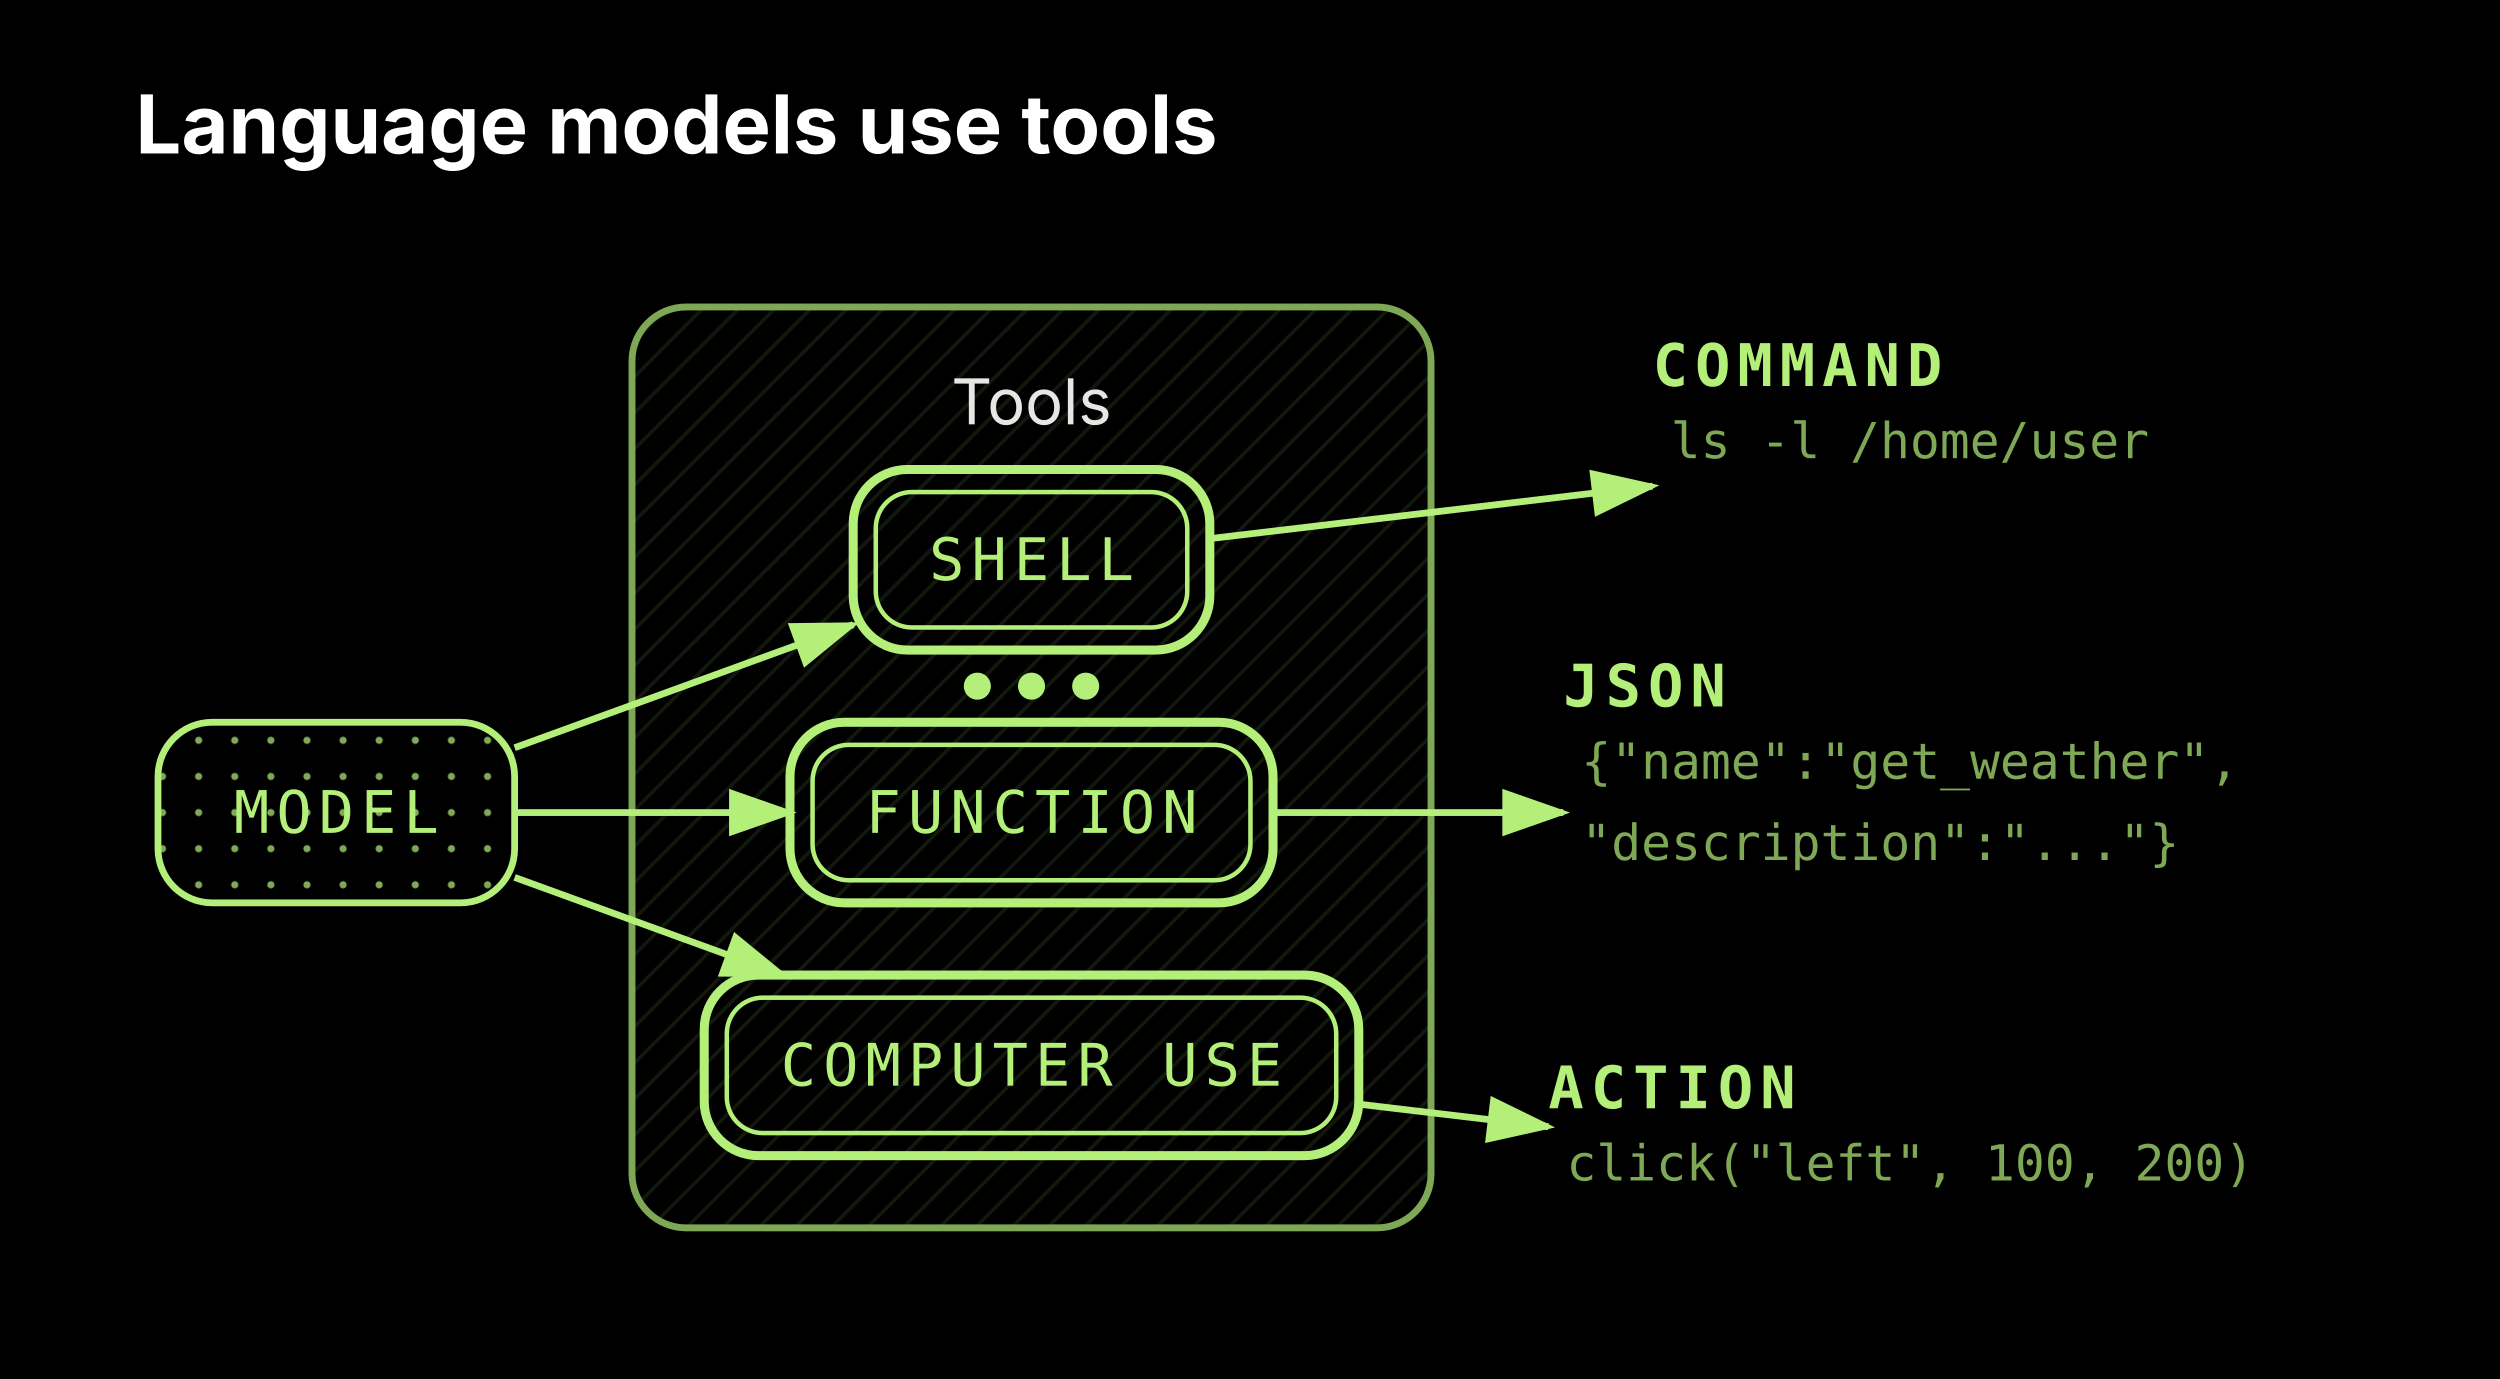
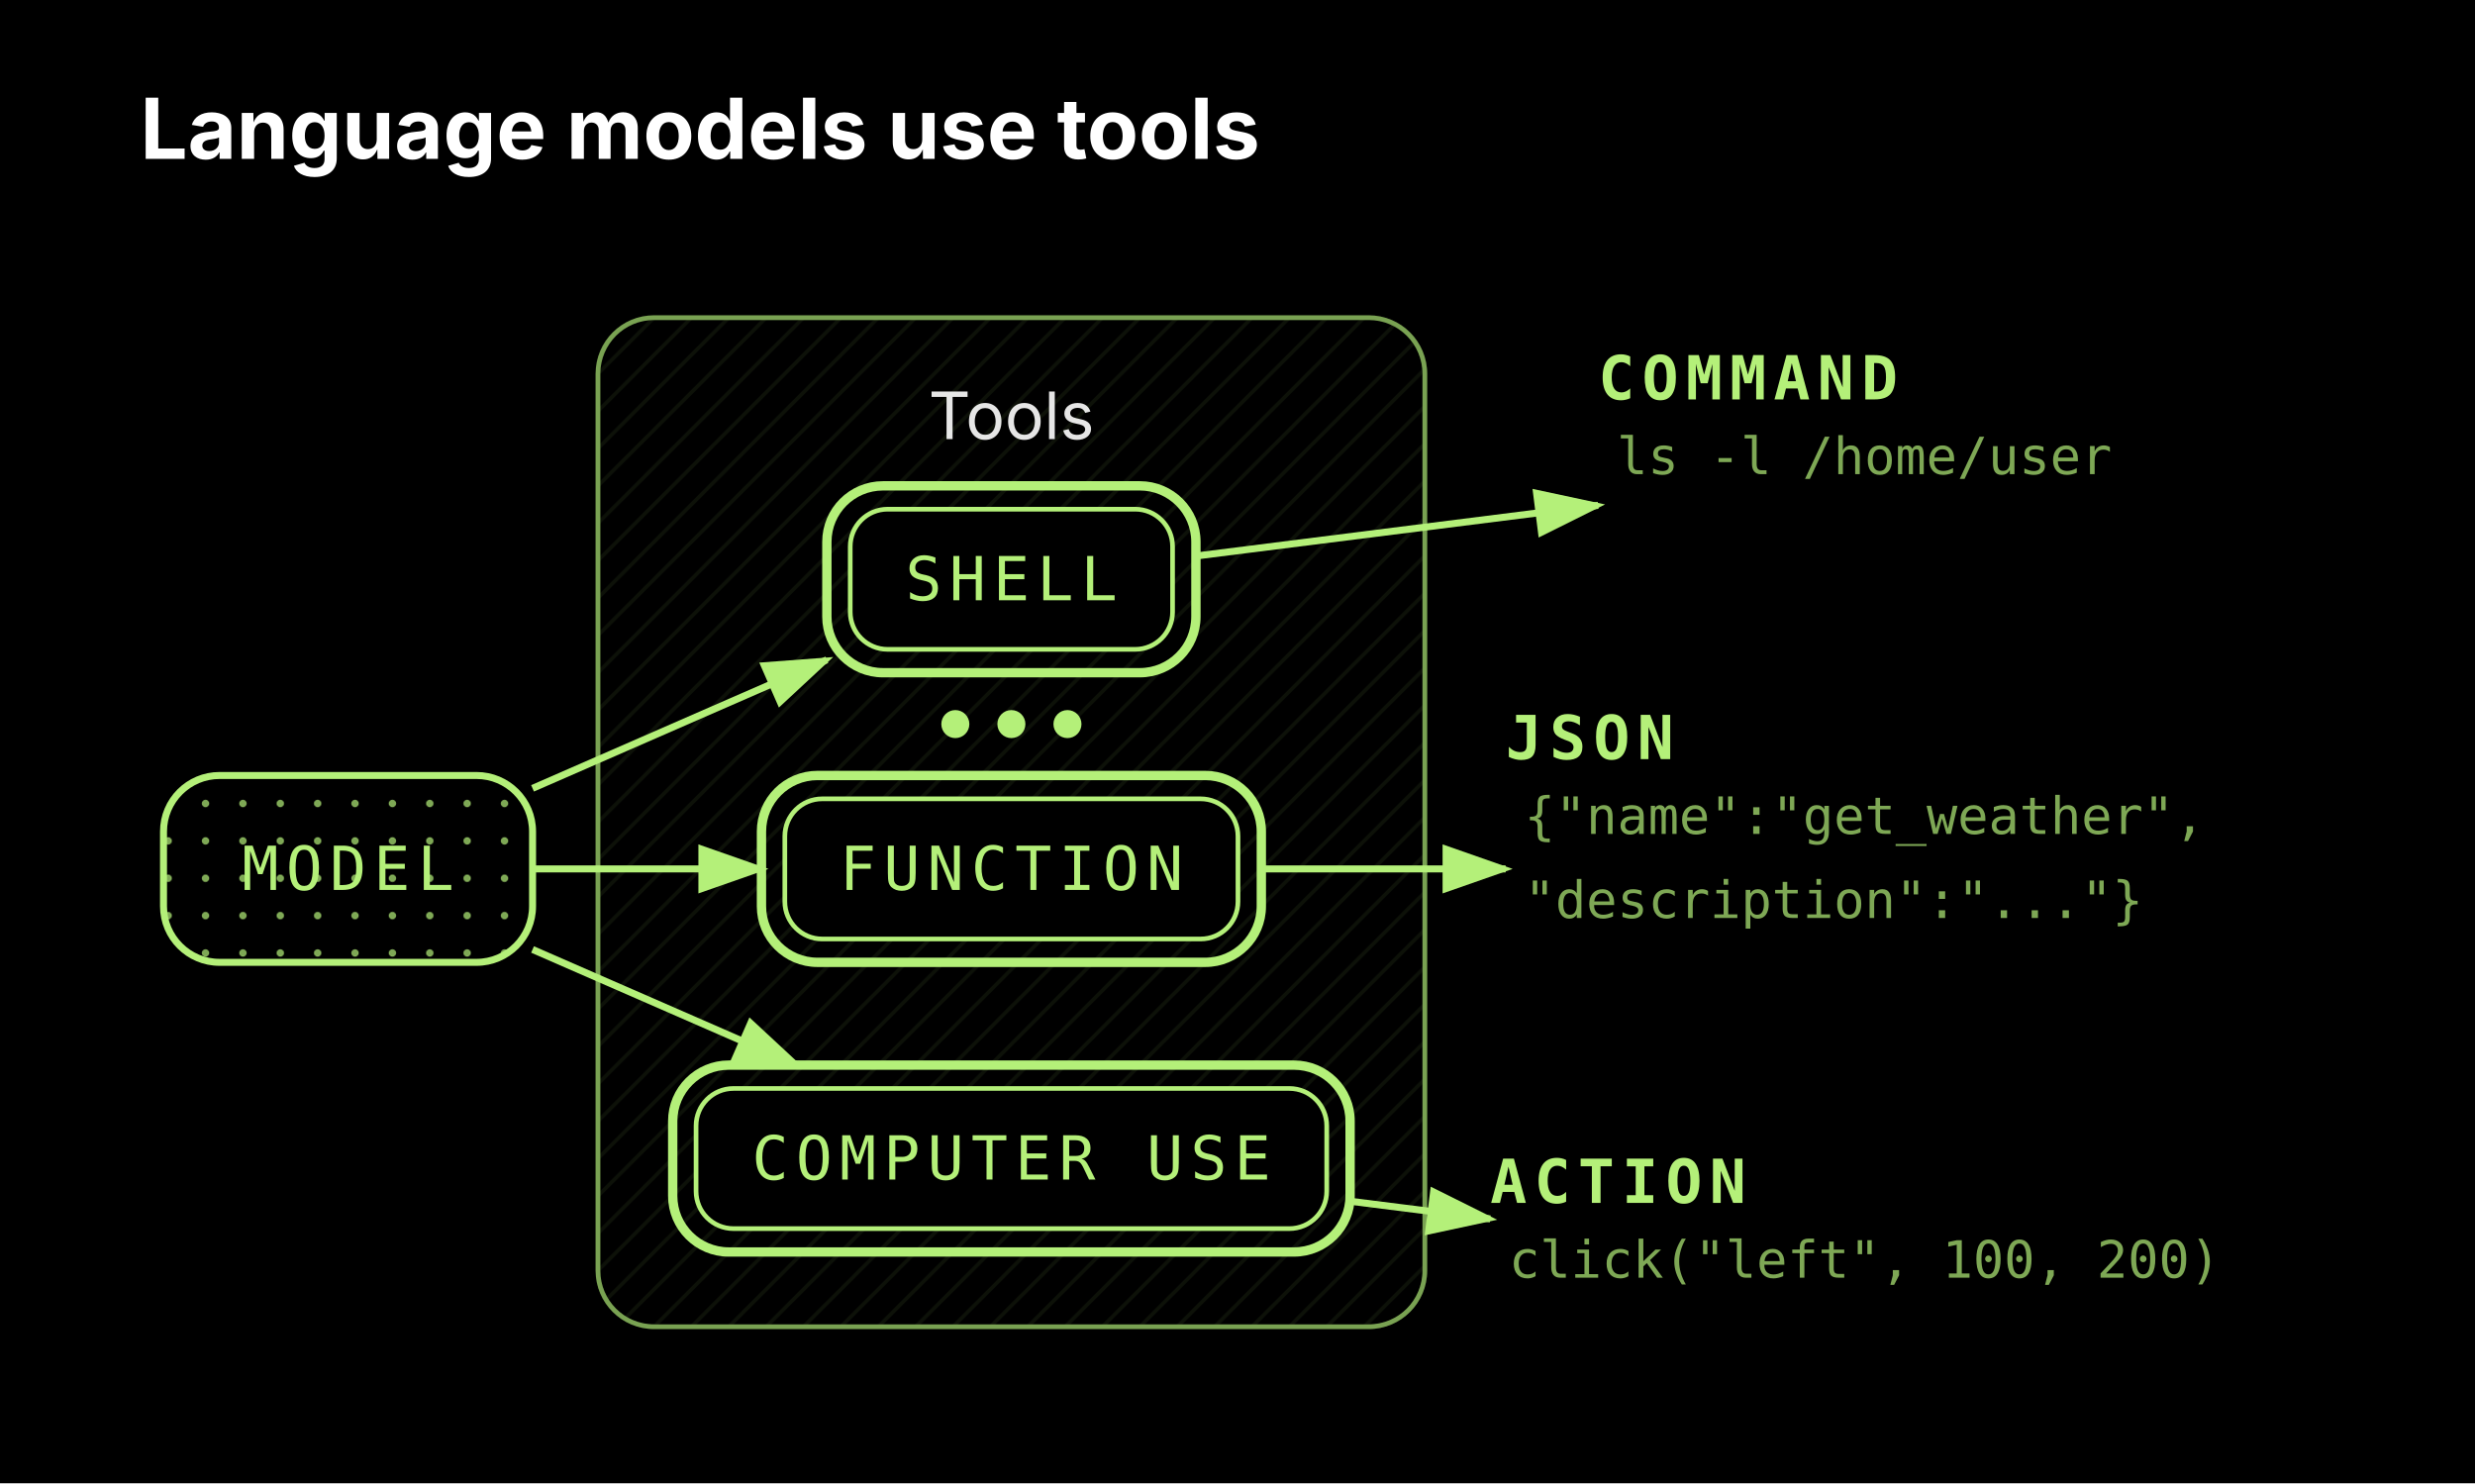
- <svg xmlns="http://www.w3.org/2000/svg" viewBox="0 0 553.8 305.5" width="553.8" height="305.5">
+ <svg xmlns="http://www.w3.org/2000/svg" viewBox="0 0 529.8 317.5" width="529.8" height="317.5">
  <defs>
    <pattern id="dotgrid" width="8" height="8" patternUnits="userSpaceOnUse">
      <rect width="8" height="8" fill="#000000" />
      <circle cx="4" cy="4" r="0.8" fill="#b4f079" opacity="0.7" />
    </pattern>
    <pattern id="crosshatch" width="8" height="8" patternUnits="userSpaceOnUse">
      <rect width="8" height="8" fill="#000000" />
      <path d="M0 8L8 0M-1 1L1 -1M7 9L9 7" stroke="#b4f079" stroke-width="0.8" opacity="0.2" />
    </pattern>
    <pattern id="hero" width="6" height="6" patternUnits="userSpaceOnUse">
      <rect width="6" height="6" fill="#3d6b23" />
      <circle cx="3" cy="3" r="0.6" fill="#5a9a35" opacity="0.5" />
    </pattern>
    <marker id="arrowhead" markerWidth="10" markerHeight="7" refX="9" refY="3.5" orient="auto" markerUnits="strokeWidth">
      <polygon points="0 0, 10 3.5, 0 7" fill="#b4f079" />
    </marker>
    <marker id="arrowhead-reverse" markerWidth="10" markerHeight="7" refX="1" refY="3.5" orient="auto" markerUnits="strokeWidth">
      <polygon points="10 0, 0 3.5, 10 7" fill="#b4f079" />
    </marker>
  </defs>
  <rect width="100%" height="100%" fill="#000000" />
  <g class="diagram">
    <text x="30" y="34" font-family="'Inter', 'Helvetica Neue', Arial, sans-serif" font-size="18" fill="#ffffff" font-weight="700">Language models use tools</text>
-     <rect x="140" y="68" width="177" height="204" rx="12" fill="url(#crosshatch)" stroke="#b4f079" stroke-width="1.5" opacity="0.5" />
-     <rect x="140" y="68" width="177" height="204" rx="12" fill="none" stroke="#b4f079" stroke-width="1.5" opacity="0.4" />
-     <text x="228.5" y="94" font-family="'Inter', 'Helvetica Neue', Arial, sans-serif" font-size="14" fill="#ffffff" opacity="0.9" text-anchor="middle">Tools</text>
-     <line x1="114" y1="165.636" x2="189" y2="138.364" stroke="#b4f079" stroke-width="1.5" marker-end="url(#arrowhead)" />
-     <line x1="114" y1="180" x2="175" y2="180" stroke="#b4f079" stroke-width="1.5" marker-end="url(#arrowhead)" />
-     <line x1="114" y1="194.364" x2="173.5" y2="216" stroke="#b4f079" stroke-width="1.5" marker-end="url(#arrowhead)" />
-     <line x1="268" y1="119.316" x2="366.1" y2="107.684" stroke="#b4f079" stroke-width="1.5" marker-end="url(#arrowhead)" />
-     <line x1="282" y1="180" x2="346.3" y2="180" stroke="#b4f079" stroke-width="1.5" marker-end="url(#arrowhead)" />
-     <line x1="301" y1="244.597" x2="343" y2="249.577" stroke="#b4f079" stroke-width="1.5" marker-end="url(#arrowhead)" />
-     <rect x="35" y="160" width="79" height="40" rx="12" fill="url(#dotgrid)" stroke="#b4f079" stroke-width="1.5" />
-     <text x="74.5" y="180" font-family="'JetBrains Mono', 'Fira Code', 'SF Mono', 'Cascadia Code', monospace" font-size="13" fill="#b4f079" text-anchor="middle" dominant-baseline="central" letter-spacing="0.12em">MODEL</text>
-     <rect x="189" y="104" width="79" height="40" rx="12" fill="none" stroke="#b4f079" stroke-width="2" />
-     <rect x="194" y="109" width="69" height="30" rx="8" fill="transparent" stroke="#b4f079" stroke-width="1" />
-     <text x="228.5" y="124" font-family="'JetBrains Mono', 'Fira Code', 'SF Mono', 'Cascadia Code', monospace" font-size="13" fill="#b4f079" text-anchor="middle" dominant-baseline="central" letter-spacing="0.12em">SHELL</text>
-     <rect x="175" y="160" width="107" height="40" rx="12" fill="none" stroke="#b4f079" stroke-width="2" />
-     <rect x="180" y="165" width="97" height="30" rx="8" fill="transparent" stroke="#b4f079" stroke-width="1" />
-     <text x="228.5" y="180" font-family="'JetBrains Mono', 'Fira Code', 'SF Mono', 'Cascadia Code', monospace" font-size="13" fill="#b4f079" text-anchor="middle" dominant-baseline="central" letter-spacing="0.12em">FUNCTION</text>
-     <rect x="156" y="216" width="145" height="40" rx="12" fill="none" stroke="#b4f079" stroke-width="2" />
-     <rect x="161" y="221" width="135" height="30" rx="8" fill="transparent" stroke="#b4f079" stroke-width="1" />
-     <text x="228.5" y="236" font-family="'JetBrains Mono', 'Fira Code', 'SF Mono', 'Cascadia Code', monospace" font-size="13" fill="#b4f079" text-anchor="middle" dominant-baseline="central" letter-spacing="0.12em">COMPUTER USE</text>
-     <text x="366.1" y="85.5" font-family="'JetBrains Mono', 'Fira Code', 'SF Mono', 'Cascadia Code', monospace" font-size="13" fill="#b4f079" font-weight="700" letter-spacing="0.12em">COMMAND</text>
-     <text x="370.1" y="101.5" font-family="'JetBrains Mono', 'Fira Code', 'SF Mono', 'Cascadia Code', monospace" font-size="11" fill="#b4f079" opacity="0.7">ls -l /home/user</text>
-     <text x="346.3" y="156.5" font-family="'JetBrains Mono', 'Fira Code', 'SF Mono', 'Cascadia Code', monospace" font-size="13" fill="#b4f079" font-weight="700" letter-spacing="0.12em">JSON</text>
-     <text x="350.3" y="172.5" font-family="'JetBrains Mono', 'Fira Code', 'SF Mono', 'Cascadia Code', monospace" font-size="11" fill="#b4f079" opacity="0.7">{"name":"get_weather",</text>
-     <text x="350.3" y="190.5" font-family="'JetBrains Mono', 'Fira Code', 'SF Mono', 'Cascadia Code', monospace" font-size="11" fill="#b4f079" opacity="0.7">"description":"..."}</text>
-     <text x="343" y="245.5" font-family="'JetBrains Mono', 'Fira Code', 'SF Mono', 'Cascadia Code', monospace" font-size="13" fill="#b4f079" font-weight="700" letter-spacing="0.12em">ACTION</text>
-     <text x="347" y="261.5" font-family="'JetBrains Mono', 'Fira Code', 'SF Mono', 'Cascadia Code', monospace" font-size="11" fill="#b4f079" opacity="0.7">click("left", 100, 200)</text>
-     <circle cx="216.5" cy="152" r="3" fill="#b4f079" />
-     <circle cx="228.5" cy="152" r="3" fill="#b4f079" />
-     <circle cx="240.5" cy="152" r="3" fill="#b4f079" />
+     <rect x="128" y="68" width="177" height="216" rx="12" fill="url(#crosshatch)" stroke="#b4f079" stroke-width="1" opacity="0.35" />
+     <rect x="128" y="68" width="177" height="216" rx="12" fill="none" stroke="#b4f079" stroke-width="1" opacity="0.5" />
+     <text x="216.5" y="94" font-family="'Inter', 'Helvetica Neue', Arial, sans-serif" font-size="14" fill="#ffffff" opacity="0.9" text-anchor="middle">Tools</text>
+     <line x1="114" y1="168.754" x2="177" y2="141.246" stroke="#b4f079" stroke-width="1.5" marker-end="url(#arrowhead)" />
+     <line x1="114" y1="186" x2="163" y2="186" stroke="#b4f079" stroke-width="1.5" marker-end="url(#arrowhead)" />
+     <line x1="114" y1="203.246" x2="170.694" y2="228" stroke="#b4f079" stroke-width="1.5" marker-end="url(#arrowhead)" />
+     <line x1="256" y1="119.021" x2="342.1" y2="108.168" stroke="#b4f079" stroke-width="1.5" marker-end="url(#arrowhead)" />
+     <line x1="270" y1="186" x2="322.3" y2="186" stroke="#b4f079" stroke-width="1.5" marker-end="url(#arrowhead)" />
+     <line x1="289" y1="257.139" x2="319" y2="260.92" stroke="#b4f079" stroke-width="1.5" marker-end="url(#arrowhead)" />
+     <rect x="35" y="166" width="79" height="40" rx="12" fill="url(#dotgrid)" stroke="#b4f079" stroke-width="1.5" />
+     <text x="74.5" y="186" font-family="'JetBrains Mono', 'Fira Code', 'SF Mono', 'Cascadia Code', monospace" font-size="13" fill="#b4f079" text-anchor="middle" dominant-baseline="central" letter-spacing="0.12em">MODEL</text>
+     <rect x="177" y="104" width="79" height="40" rx="12" fill="none" stroke="#b4f079" stroke-width="2" />
+     <rect x="182" y="109" width="69" height="30" rx="8" fill="#000000" stroke="#b4f079" stroke-width="1" />
+     <text x="216.5" y="124" font-family="'JetBrains Mono', 'Fira Code', 'SF Mono', 'Cascadia Code', monospace" font-size="13" fill="#b4f079" text-anchor="middle" dominant-baseline="central" letter-spacing="0.12em">SHELL</text>
+     <rect x="163" y="166" width="107" height="40" rx="12" fill="none" stroke="#b4f079" stroke-width="2" />
+     <rect x="168" y="171" width="97" height="30" rx="8" fill="#000000" stroke="#b4f079" stroke-width="1" />
+     <text x="216.5" y="186" font-family="'JetBrains Mono', 'Fira Code', 'SF Mono', 'Cascadia Code', monospace" font-size="13" fill="#b4f079" text-anchor="middle" dominant-baseline="central" letter-spacing="0.12em">FUNCTION</text>
+     <rect x="144" y="228" width="145" height="40" rx="12" fill="none" stroke="#b4f079" stroke-width="2" />
+     <rect x="149" y="233" width="135" height="30" rx="8" fill="#000000" stroke="#b4f079" stroke-width="1" />
+     <text x="216.5" y="248" font-family="'JetBrains Mono', 'Fira Code', 'SF Mono', 'Cascadia Code', monospace" font-size="13" fill="#b4f079" text-anchor="middle" dominant-baseline="central" letter-spacing="0.12em">COMPUTER USE</text>
+     <text x="342.1" y="85.5" font-family="'JetBrains Mono', 'Fira Code', 'SF Mono', 'Cascadia Code', monospace" font-size="13" fill="#b4f079" font-weight="700" letter-spacing="0.12em">COMMAND</text>
+     <text x="346.1" y="101.5" font-family="'JetBrains Mono', 'Fira Code', 'SF Mono', 'Cascadia Code', monospace" font-size="11" fill="#b4f079" opacity="0.7">ls -l /home/user</text>
+     <text x="322.3" y="162.5" font-family="'JetBrains Mono', 'Fira Code', 'SF Mono', 'Cascadia Code', monospace" font-size="13" fill="#b4f079" font-weight="700" letter-spacing="0.12em">JSON</text>
+     <text x="326.3" y="178.5" font-family="'JetBrains Mono', 'Fira Code', 'SF Mono', 'Cascadia Code', monospace" font-size="11" fill="#b4f079" opacity="0.7">{"name":"get_weather",</text>
+     <text x="326.3" y="196.5" font-family="'JetBrains Mono', 'Fira Code', 'SF Mono', 'Cascadia Code', monospace" font-size="11" fill="#b4f079" opacity="0.7">"description":"..."}</text>
+     <text x="319" y="257.5" font-family="'JetBrains Mono', 'Fira Code', 'SF Mono', 'Cascadia Code', monospace" font-size="13" fill="#b4f079" font-weight="700" letter-spacing="0.12em">ACTION</text>
+     <text x="323" y="273.5" font-family="'JetBrains Mono', 'Fira Code', 'SF Mono', 'Cascadia Code', monospace" font-size="11" fill="#b4f079" opacity="0.7">click("left", 100, 200)</text>
+     <circle cx="204.5" cy="155" r="3" fill="#b4f079" />
+     <circle cx="216.5" cy="155" r="3" fill="#b4f079" />
+     <circle cx="228.5" cy="155" r="3" fill="#b4f079" />
  </g>
</svg>
